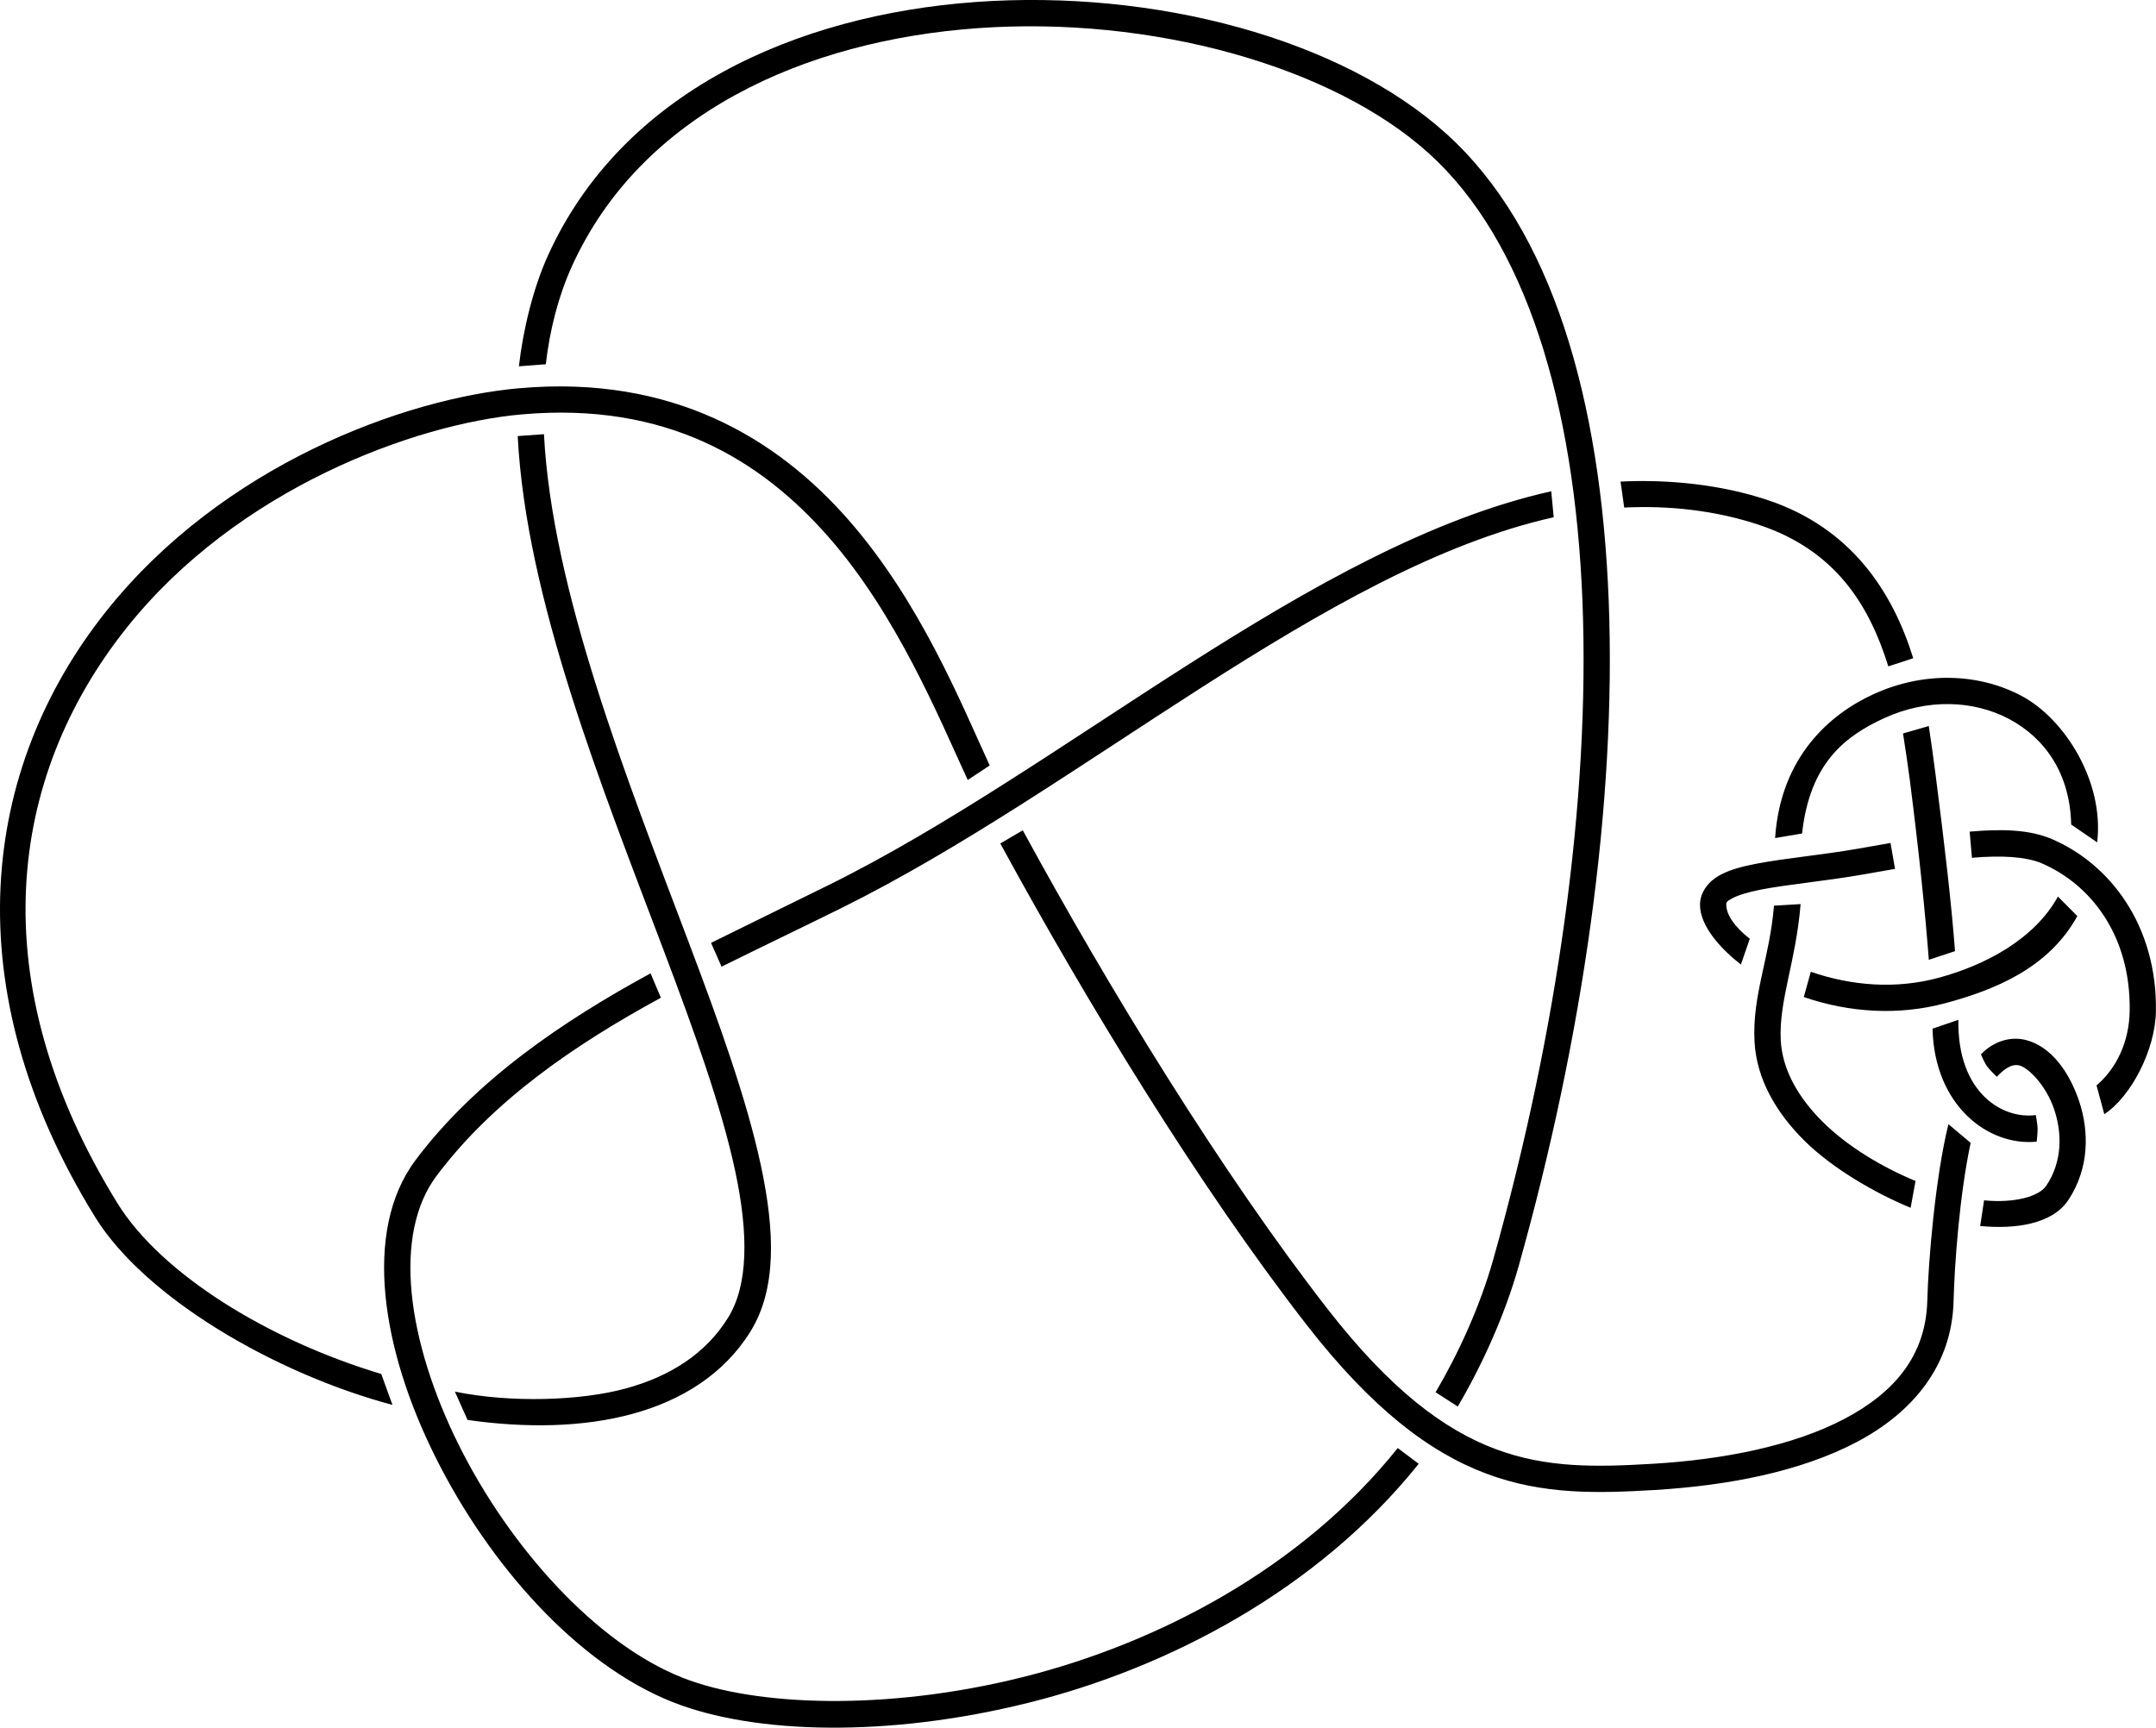
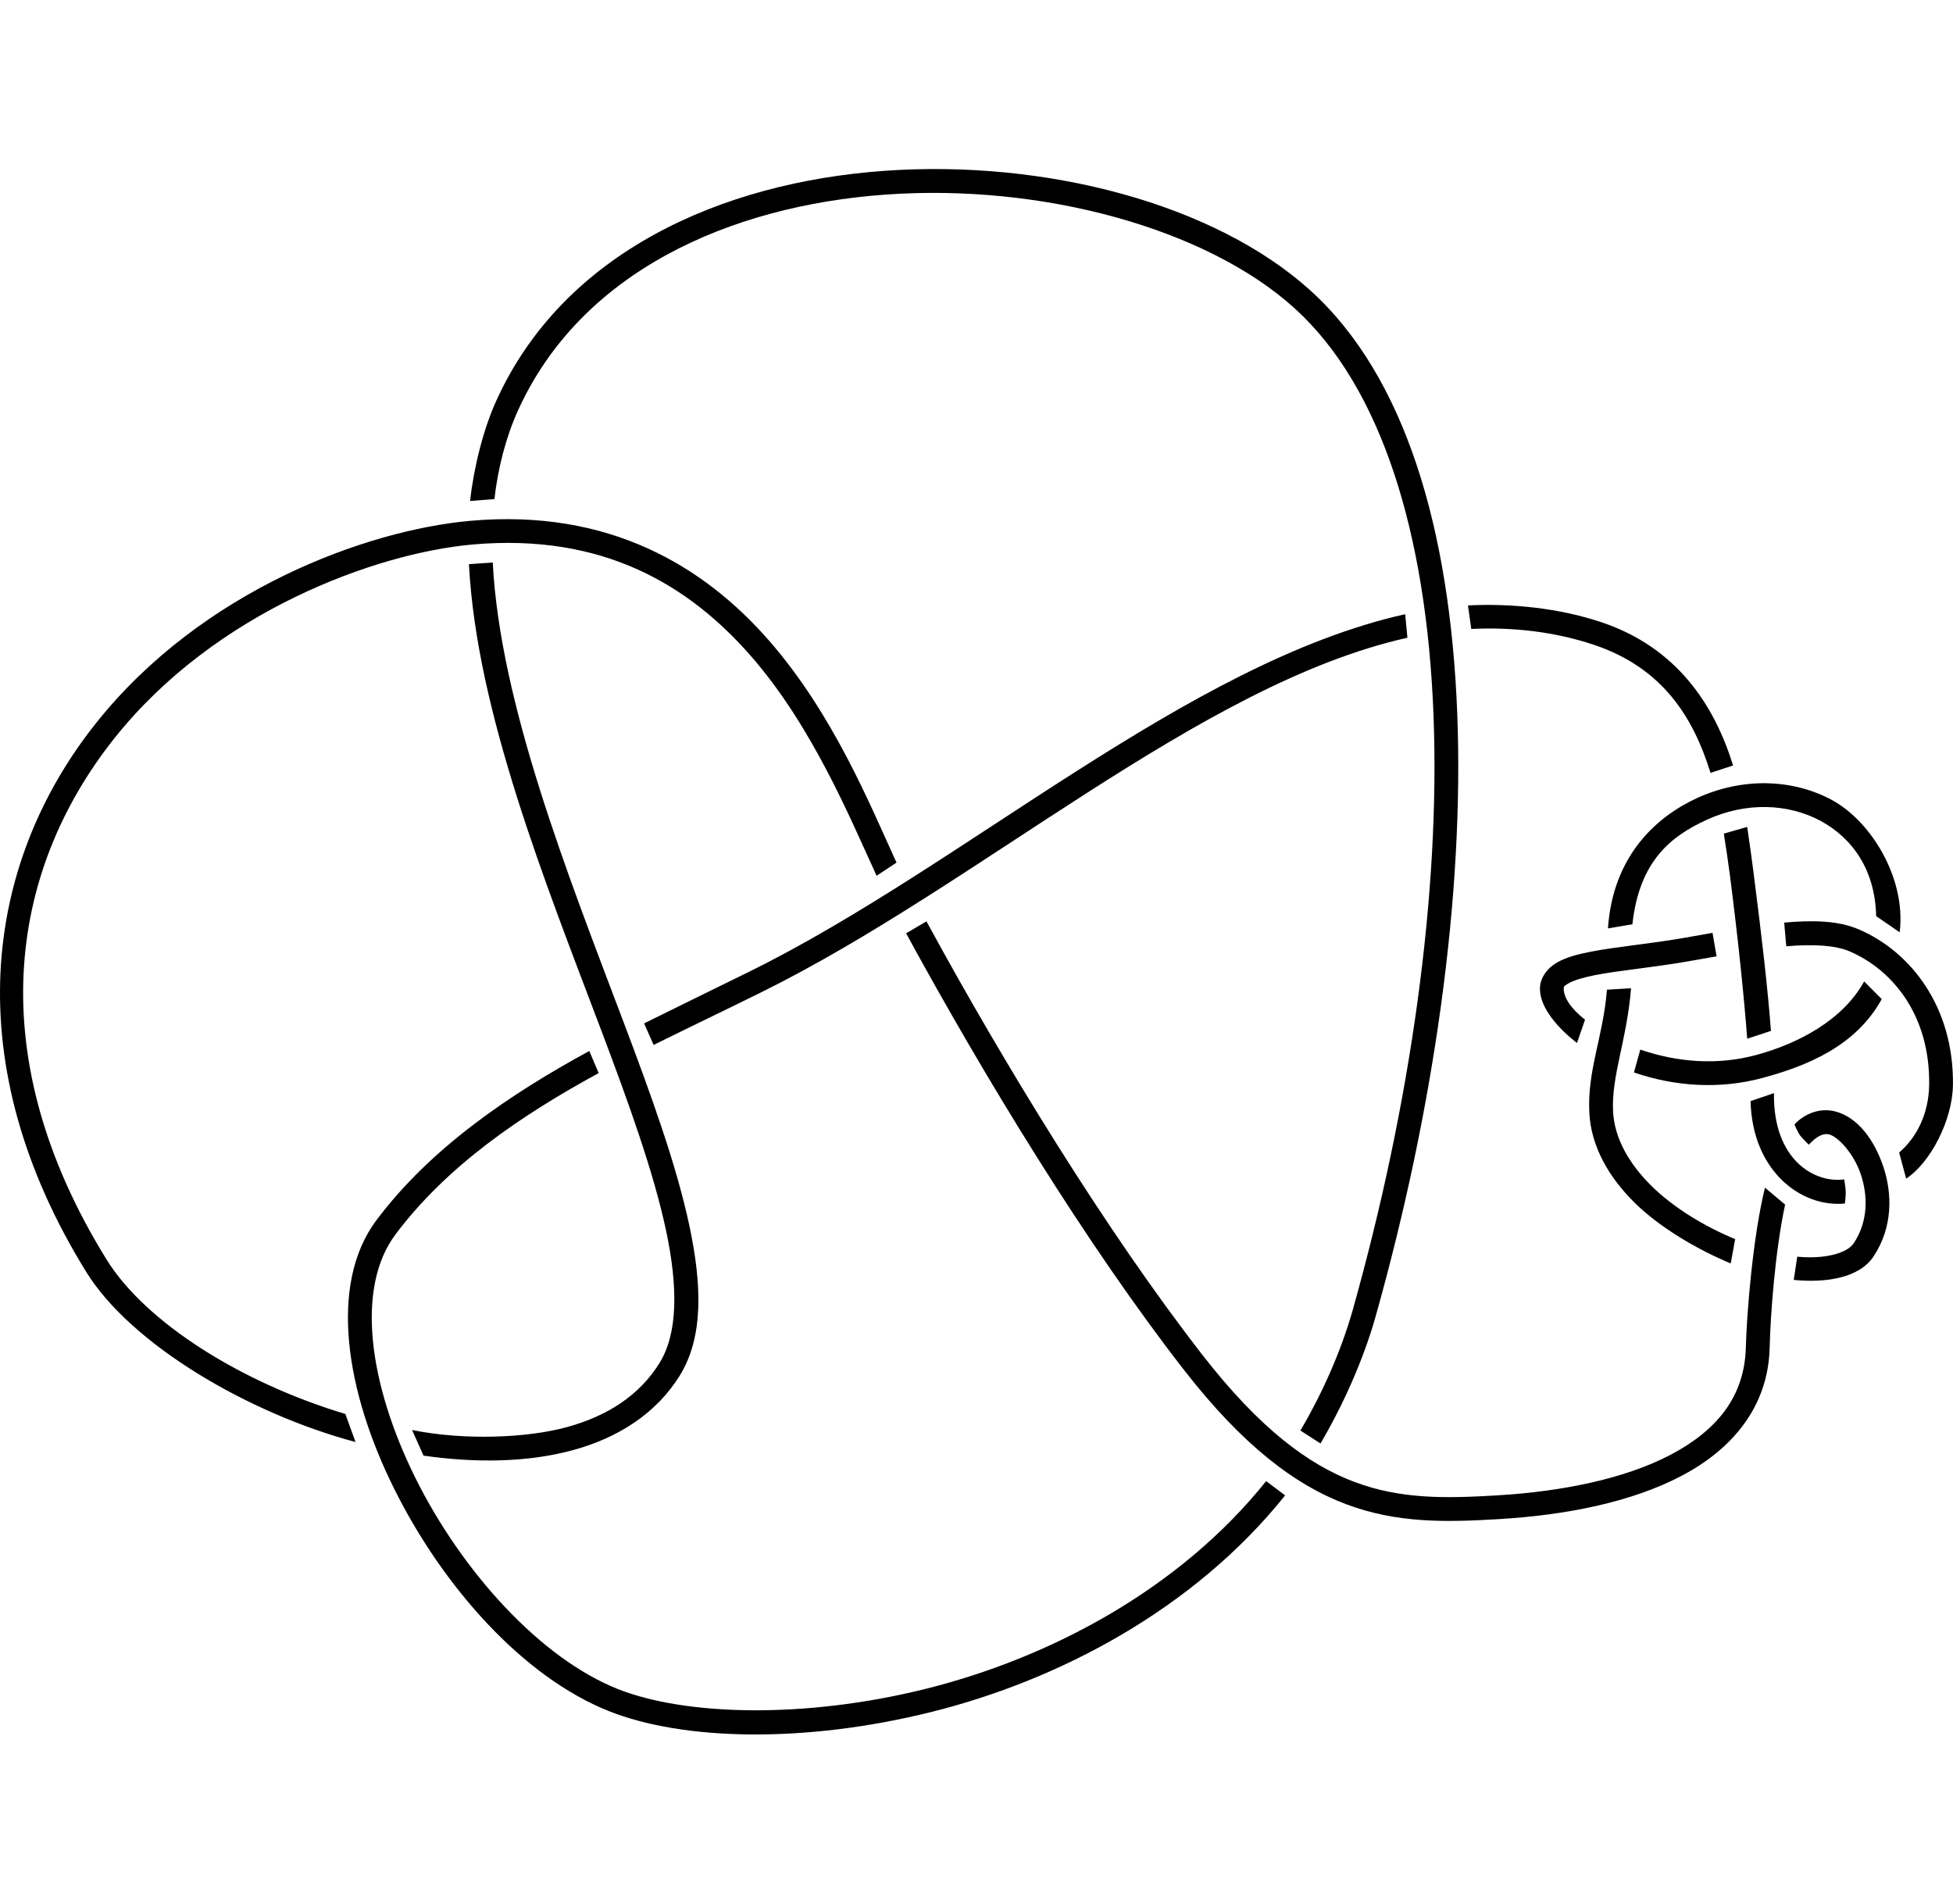
- <svg xmlns="http://www.w3.org/2000/svg" width="123.133mm" height="98.684mm" viewBox="0 0 123.133 98.684" version="1.1" id="svg1">
+ <svg xmlns="http://www.w3.org/2000/svg" width="123.133mm" height="120mm" viewBox="0 0 123.133 120" version="1.1" id="svg1">
  <defs id="defs1">
    </defs>
-   <g id="layer1" style="display:inline" transform="translate(15.88913,-146.8308)">
+   <g id="layer1" style="display:inline" transform="translate(12.38913,-152.4887)">
    <path style="display:none;fill:none;stroke:#000000;stroke-width:1.5;stroke-dasharray:none" d="m 48.99,207.977 c -0.166,7.921 1.093,14.226 3.222,19.237 2.129,5.012 5.127,8.731 8.438,11.482 6.623,5.501 14.501,7.129 19.188,7.478 20.591,1.531 52.202,-17.136 57.104,-7.655 4.073,7.878 -14.275,24.139 -23.959,26.332 -8.276,1.874 -28.474,-1.971 -29.853,-28.858 -0.566,-11.03 4.917,-18.366 4.248,-35.307 -0.876,-22.196 9.147,-30.599 19.098,-35.192 19.902,-9.186 43.096,1.684 43.402,25.184 0.306,23.5 -16.244,31.068 -31.307,31.767 -9.071,0.421 -13.358,-1.878 -23.157,-5.582 -9.701,-3.667 -23.998,-7.061 -23.766,-9.574 0.368,-3.981 15.243,-6.305 31.132,-9.084 15.89,-2.779 30.804,-5.783 39.214,-2.168 11.201,4.815 20.438,16.611 20.208,33.604 -0.207,15.31 -13.466,24.272 -23.347,24.801 -8.573,0.459 -17.988,-6.813 -18.218,-21.05 -0.249,-15.467 1.994,-41.723 -4.822,-52.894 -11.07,-18.141 -33.374,-17.432 -46.081,-8.344 -5.646,4.038 -10.757,9.401 -14.494,15.55 -1.868,3.075 -3.393,6.346 -4.47,9.748 -1.077,3.401 -1.705,6.932 -1.78,10.526 z" id="path6" transform="translate(62.89944,-18.08784)" />
    <path style="display:none;fill:none;stroke:#000000;stroke-width:1.5;stroke-dasharray:none" d="m -9.254,182.235 c 6.506,-8.178 16.77,-11.925 23.105,-12.484 18.489,-1.631 26.646,14.534 29.814,20.497 3.168,5.963 11.994,20.042 28.882,21.615 3.913,0.364 9.807,-0.067 14.85,-2.12 5.043,-2.054 9.236,-5.73 9.746,-11.855 0.466,-5.59 -3.04,-10.091 -7.472,-13.39 -4.432,-3.299 -9.789,-5.395 -13.025,-6.175 -17.675,-4.261 -36.894,14.161 -44.907,19.751 -8.012,5.59 -17.702,8.012 -23.292,15.466 -5.59,7.453 3.982,25.703 14.348,29.814 10.807,4.286 40.621,-0.559 47.329,-24.41 7.299,-25.952 7.64,-53.478 -3.913,-63.913 -11.553,-10.435 -41.925,-11.366 -50.124,6.708 -8.199,18.074 16.584,50.497 10.248,60.745 -6.335,10.248 -32.213,-2.786 -36.149,-6.522 -10.994,-10.435 -6.391,-24.99 0.559,-33.727 z" id="path2" />
    <path id="path4" style="display:none;fill:none;stroke:#000000;stroke-width:1.5;stroke-dasharray:none" d="m 115.111,209.126 c 3.97,4.899 5.127,8.731 8.438,11.482 6.623,5.501 14.501,7.129 19.188,7.478 20.591,1.531 52.203,-17.136 57.104,-7.655 4.073,7.878 -14.275,24.139 -23.959,26.332 -8.276,1.874 -28.474,-1.971 -29.853,-28.858 -0.566,-11.03 4.917,-18.366 4.248,-35.307 -0.876,-22.196 9.147,-30.599 19.098,-35.192 19.902,-9.186 43.096,1.684 43.402,25.184 0.306,23.5 -16.244,31.068 -31.307,31.767 -9.071,0.421 -13.358,-1.878 -23.157,-5.582 -9.701,-3.667 -23.998,-7.061 -23.766,-9.574 0.368,-3.981 15.243,-6.305 31.132,-9.084 15.89,-2.779 30.804,-5.783 39.214,-2.168 11.201,4.815 20.438,16.611 20.208,33.604 -0.207,15.31 -13.466,24.272 -23.347,24.801 -8.573,0.459 -17.988,-6.813 -18.218,-21.05 -0.249,-15.467 1.994,-41.723 -4.822,-52.894 -11.07,-18.141 -33.374,-17.432 -46.081,-8.344 -5.646,4.038 -10.548,8.479 -13.561,13.893 -2.803,5.035 -2.607,9.354 -6.956,13.995 -4.526,4.829 -14.954,5.875 -22.444,2.545 -2.524,-1.122 -9.789,-5.395 -13.025,-6.175 -17.675,-4.261 -36.894,14.161 -44.907,19.751 -8.012,5.59 -17.702,8.012 -23.292,15.466 -5.59,7.453 3.982,25.703 14.348,29.814 10.807,4.286 40.621,-0.559 47.329,-24.41 7.299,-25.952 7.64,-53.478 -3.913,-63.913 -11.553,-10.435 -41.925,-11.366 -50.124,6.708 -8.199,18.074 16.584,50.497 10.248,60.745 -6.335,10.248 -32.213,-2.786 -36.149,-6.522 -10.994,-10.435 -6.391,-24.99 0.559,-33.727 6.506,-8.178 16.77,-11.925 23.105,-12.484 18.489,-1.631 26.646,14.534 29.814,20.497 3.168,5.963 11.994,20.042 28.882,21.615 3.913,0.364 11.042,0.449 19.088,-4.24 8.047,-4.689 19.505,-3.396 23.476,1.503 z" />
    <path id="path7" style="display:none;fill:none;stroke:#ff0000;stroke-width:4.5;stroke-dasharray:none" d="m 115.111,209.126 c 3.97,4.899 5.127,8.731 8.438,11.482 6.623,5.501 14.501,7.129 19.188,7.478 20.591,1.531 52.203,-17.136 57.104,-7.655 4.073,7.878 -14.275,24.139 -23.959,26.332 -8.276,1.874 -28.474,-1.971 -29.853,-28.858 -0.566,-11.03 4.917,-18.366 4.248,-35.307 -0.876,-22.196 9.147,-30.599 19.098,-35.192 19.902,-9.186 43.096,1.684 43.402,25.184 0.306,23.5 -16.244,31.068 -31.307,31.767 -9.071,0.421 -13.358,-1.878 -23.157,-5.582 -9.701,-3.667 -23.998,-7.061 -23.766,-9.574 0.368,-3.981 15.243,-6.305 31.132,-9.084 15.89,-2.779 30.804,-5.783 39.214,-2.168 11.201,4.815 20.438,16.611 20.208,33.604 -0.207,15.31 -13.466,24.272 -23.347,24.801 -8.573,0.459 -17.988,-6.813 -18.218,-21.05 -0.249,-15.467 1.994,-41.723 -4.822,-52.894 -11.07,-18.141 -33.374,-17.432 -46.081,-8.344 -5.646,4.038 -10.548,8.479 -13.561,13.893 -2.803,5.035 -2.607,9.354 -6.956,13.995 -4.526,4.829 -14.954,5.875 -22.444,2.545 -2.524,-1.122 -9.789,-5.395 -13.025,-6.175 -17.675,-4.261 -36.894,14.161 -44.907,19.751 -8.012,5.59 -17.702,8.012 -23.292,15.466 -5.59,7.453 3.982,25.703 14.348,29.814 10.807,4.286 40.621,-0.559 47.329,-24.41 7.299,-25.952 7.64,-53.478 -3.913,-63.913 -11.553,-10.435 -41.925,-11.366 -50.124,6.708 -8.199,18.074 16.584,50.497 10.248,60.745 -6.335,10.248 -32.213,-2.786 -36.149,-6.522 -10.994,-10.435 -6.391,-24.99 0.559,-33.727 6.506,-8.178 16.77,-11.925 23.105,-12.484 18.489,-1.631 26.646,14.534 29.814,20.497 3.168,5.963 11.994,20.042 28.882,21.615 3.913,0.364 11.042,0.449 19.088,-4.24 8.047,-4.689 19.505,-3.396 23.476,1.503 z" />
    <path style="baseline-shift:baseline;display:none;overflow:visible;opacity:1;vector-effect:none;enable-background:accumulate;stop-color:#000000;stop-opacity:1" d="m 184.525,143.41 c -5.093,-0.097 -10.388,0.971 -15.465,3.314 -4.893,2.258 -9.865,5.458 -13.572,10.754 -3.707,5.296 -6.121,12.871 -6.012,23.346 l 1.5,-0.226 c -0.106,-10.238 2.231,-17.247 5.74,-22.26 3.509,-5.013 8.218,-8.057 12.973,-10.252 9.748,-4.499 20.276,-4.073 28.379,0.314 8.103,4.387 13.809,12.695 13.959,24.199 0.032,2.471 -0.027,4.536 -0.349,6.649 l 1.36,0.643 c 0.336,-2.2 0.523,-4.765 0.489,-7.311 -0.156,-11.995 -6.201,-20.874 -14.746,-25.5 -4.273,-2.313 -9.163,-3.573 -14.256,-3.67 z m -144.687,3.535 c -10.239,0.735 -20.188,5.125 -24.434,14.484 -0.841,1.855 -1.347,3.845 -1.584,5.926 l 1.502,0.018 c 0.222,-1.95 0.679,-3.631 1.447,-5.324 3.953,-8.716 13.291,-12.898 23.176,-13.607 9.885,-0.709 20.222,2.141 25.764,7.146 4.869,4.397 7.632,12.115 8.52,21.635 0.888,9.519 -0.089,20.8 -2.525,32.213 l 1.467,0.312 c 2.461,-11.53 3.458,-22.937 2.551,-32.666 -0.907,-9.729 -3.704,-17.819 -9.006,-22.607 -6.011,-5.429 -16.638,-8.264 -26.877,-7.529 z m 114.193,0.152 c -7.973,-0.339 -15.9,2.113 -21.834,6.357 -5.691,4.07 -10.684,8.575 -13.781,14.139 -1.449,2.604 -2.114,4.999 -2.945,7.25 -0.831,2.251 -1.811,4.364 -3.902,6.596 -2.085,2.224 -5.662,3.665 -9.645,4.1 -3.982,0.435 -8.347,-0.126 -11.947,-1.727 -1.104,-0.491 -3.337,-1.708 -5.697,-2.934 -2.36,-1.225 -5.103,-2.55 -6.949,-3.152 l 0.002,1.543 c 1.64,0.535 3.915,1.726 6.256,2.941 2.341,1.216 4.528,2.417 5.779,2.973 3.89,1.729 8.485,2.308 12.721,1.846 4.236,-0.463 8.133,-1.96 10.574,-4.564 2.258,-2.409 3.356,-4.774 4.215,-7.102 0.859,-2.327 1.496,-4.609 2.85,-7.041 2.93,-5.264 7.742,-9.64 13.344,-13.646 7.52,-5.379 18.057,-7.887 27.935,-4.956 l 1.26,-1.244 c -2.595,-0.77 -5.577,-1.265 -8.234,-1.378 z m 13.47,3.564 -1.288,1.069 c 4.426,2.287 8.747,5.964 11.861,11.068 2.432,3.986 3.727,10.186 4.342,17.176 0.615,6.989 0.575,14.766 0.473,21.963 l 1.476,-0.076 c 0.102,-7.206 0.17,-14.926 -0.454,-22.017 -0.624,-7.092 -1.892,-13.46 -4.557,-17.826 -3.251,-5.328 -7.19,-8.946 -11.853,-11.356 z M 13.785,169.004 c -6.557,0.579 -16.952,4.373 -23.627,12.764 -3.551,4.464 -6.501,10.395 -7.166,16.615 -0.665,6.22 1.017,12.75 6.678,18.123 1.01,0.959 3.009,2.248 5.67,3.674 2.661,1.426 6.473,3.098 9.947,4.351 l -0.274,-1.66 c -3.394,-1.224 -6.365,-2.621 -8.964,-4.013 -2.598,-1.392 -4.587,-2.719 -5.346,-3.439 -5.333,-5.062 -6.846,-11.026 -6.221,-16.877 0.625,-5.851 3.451,-11.565 6.85,-15.838 6.336,-7.964 16.472,-11.666 22.586,-12.205 7.818,-0.69 13.666,1.86 18.115,5.465 4.45,3.605 7.51,8.367 9.479,11.877 l 1.265,-0.817 c -2.01,-3.583 -5.117,-8.431 -9.801,-12.227 -4.684,-3.795 -10.982,-6.517 -19.191,-5.793 z m 1.412,2.918 -1.498,0.076 c 0.476,9.297 4.806,19.834 8.314,29.113 1.754,4.64 3.306,8.964 4.084,12.6 0.778,3.636 0.743,6.53 -0.4,8.379 -1.255,2.03 -3.33,3.049 -6.029,3.379 -2.699,0.33 -6.239,-0.131 -9.593,-0.982 l 0.348,1.605 c 3.466,0.879 6.438,1.232 9.427,0.867 2.988,-0.366 5.593,-1.601 7.125,-4.08 1.489,-2.409 1.402,-5.687 0.59,-9.482 -0.812,-3.795 -2.389,-8.161 -4.148,-12.814 -3.519,-9.308 -7.764,-19.774 -8.219,-28.66 z m 181.045,3.629 c -3.398,-0.113 -7.173,0.171 -11.209,0.664 l 0.182,1.488 c 7.981,-0.976 14.823,-1.027 19.383,0.934 10.93,4.699 19.98,16.187 19.754,32.904 -0.101,7.44 -3.357,13.301 -7.805,17.402 -4.447,4.102 -10.1,6.407 -14.832,6.66 -1.732,0.093 -3.299,-0.115 -5.021,-0.685 l -0.982,1.296 c 1.894,0.627 4.158,0.99 6.083,0.887 5.148,-0.276 11.065,-2.718 15.77,-7.057 4.704,-4.339 8.181,-10.615 8.287,-18.484 0.233,-17.27 -9.19,-29.371 -20.662,-34.303 -2.528,-1.087 -5.549,-1.594 -8.947,-1.707 z m -15.689,1.277 c -4.783,0.718 -9.846,1.647 -15.004,2.549 -7.941,1.389 -15.637,2.663 -21.438,4.102 -2.9,0.719 -5.323,1.474 -7.105,2.338 -0.891,0.432 -1.625,0.889 -2.184,1.42 -0.558,0.531 -0.954,1.17 -1.021,1.895 -0.041,0.439 0.134,0.842 0.371,1.154 0.237,0.313 0.545,0.573 0.912,0.828 0.734,0.511 1.723,0.996 2.926,1.5 2.406,1.008 5.753,2.152 9.213,3.265 l 0.361,-1.511 c -3.455,-1.111 -6.687,-2.17 -8.994,-3.137 -1.153,-0.483 -2.078,-0.949 -2.65,-1.348 -0.286,-0.199 -0.481,-0.383 -0.572,-0.504 -0.091,-0.121 -0.071,-0.139 -0.074,-0.109 0.025,-0.27 0.175,-0.577 0.562,-0.945 0.388,-0.369 1.001,-0.769 1.805,-1.158 1.607,-0.779 3.962,-1.524 6.812,-2.23 5.701,-1.414 13.387,-2.692 21.336,-4.082 5.165,-0.903 10.218,-1.828 14.967,-2.541 z m -107.734,0.162 c -8.528,-0.55 -17.052,3.329 -24.377,7.938 -7.325,4.608 -13.496,9.995 -17.131,12.531 -1.973,1.377 -4.063,2.567 -6.182,3.693 l 0.705,1.324 c 2.143,-1.14 4.286,-2.358 6.334,-3.787 3.795,-2.648 9.873,-7.963 17.072,-12.492 7.2,-4.53 15.61,-8.199 23.618,-7.683 z m 137.783,7.017 c -2.163,6.982 -6.508,11.849 -11.733,14.891 -5.224,3.043 -11.439,4.431 -17.434,4.709 -8.934,0.415 -13.031,-1.82 -22.857,-5.535 -2.08,-0.786 -4.474,-1.556 -6.772,-2.307 l -0.301,1.442 c 2.288,0.747 4.498,1.494 6.542,2.267 9.77,3.694 14.249,6.058 23.457,5.631 6.177,-0.287 12.62,-1.708 18.119,-4.91 5.499,-3.203 9.918,-8.019 12.19,-15.353 z m -59.533,0.96 -1.484,0.209 c 0.028,7.489 -1.166,12.975 -2.314,17.951 -1.149,4.976 -2.265,9.464 -1.99,14.816 0.152,2.964 0.531,5.548 1.098,7.996 l 1.461,-0.226 c -0.545,-2.355 -0.913,-4.962 -1.061,-7.846 -0.262,-5.102 0.803,-9.412 1.955,-14.402 1.152,-4.99 2.365,-10.846 2.336,-18.498 z m -106.16,5.993 -1.279,0.788 c 3.665,6.532 12.59,19.347 28.848,20.861 3.986,0.371 11.32,0.45 19.537,-4.338 3.864,-2.251 8.602,-3.082 12.828,-2.744 4.226,0.338 7.902,1.87 9.686,4.07 3.895,4.806 5.034,8.671 8.543,11.586 6.792,5.642 14.814,7.294 19.611,7.65 12.021,0.894 27.264,-4.813 39.118,-8.097 L 181.488,219.25 c -11.963,3.314 -27.251,8.939 -38.695,8.088 -4.577,-0.34 -12.311,-1.946 -18.766,-7.307 -3.114,-2.587 -4.288,-6.385 -8.334,-11.377 -2.187,-2.699 -6.225,-4.262 -10.732,-4.623 -4.507,-0.361 -9.52,0.506 -13.703,2.943 -7.877,4.59 -14.8,4.498 -18.641,4.141 -15.529,-1.446 -24.142,-13.799 -27.709,-20.155 z m -23.795,12.28 c -4.987,2.589 -9.843,5.286 -13.266,9.85 -1.547,2.063 -2.006,4.801 -1.721,7.746 0.285,2.945 1.312,6.128 2.84,9.197 3.055,6.139 8.09,11.851 13.553,14.018 5.713,2.266 15.944,2.066 25.744,-1.65 9.8,-3.716 19.153,-11.062 22.582,-23.254 0.464,-1.649 0.9,-3.304 1.307,-4.961 l -1.457,-0.357 c -0.403,1.641 -0.834,3.279 -1.293,4.912 -3.279,11.659 -12.186,18.661 -21.672,22.258 -9.486,3.597 -19.564,3.678 -24.658,1.658 -4.903,-1.944 -9.837,-7.415 -12.762,-13.291 -1.462,-2.938 -2.428,-5.972 -2.689,-8.674 -0.262,-2.702 0.178,-5.038 1.426,-6.701 3.183,-4.244 7.796,-6.843 12.756,-9.418 z m 161.707,3.296 c -0.046,3.177 -0.076,6.097 -0.033,8.778 0.145,8.962 3.761,15.264 8.732,18.717 l 0.967,-1.153 c -4.551,-3.162 -8.061,-9.029 -8.199,-17.59 -0.043,-2.652 -0.013,-5.631 0.033,-8.805 z m 12.102,10.483 c -2.508,-0.182 -5.493,0.28 -8.954,1.086 l 0.271,1.471 c 0,0 6.349,-1.222 8.576,-1.061 2.227,0.162 3.624,0.838 4.359,2.26 0.864,1.672 0.574,3.904 -0.67,6.457 -1.244,2.553 -3.412,5.345 -6.016,7.967 -5.208,5.243 -12.22,9.801 -16.771,10.832 -3.198,0.724 -8.473,0.551 -13.594,-1.723 -5.121,-2.274 -10.071,-6.411 -12.94,-14.07 l -1.452,0.16 c 3.006,8.024 8.344,12.866 13.783,15.281 5.439,2.415 10.949,2.626 14.533,1.814 5.132,-1.162 12.137,-5.831 17.506,-11.236 2.685,-2.703 4.945,-5.589 6.299,-8.369 1.354,-2.78 1.828,-5.536 0.656,-7.803 -1.017,-1.967 -3.078,-2.884 -5.586,-3.066 z" id="path8" />
    <path id="path9" style="display:none;opacity:0.378;fill:none;stroke:#000000;stroke-width:1.5;stroke-dasharray:none" d="m 99.646,206.968 c 1.91,0.506 4.087,4.818 1.96,8.001 -2.428,3.633 -16.169,-1.399 -16.543,-8.685 -0.153,-2.989 1.333,-4.977 1.151,-9.568 -0.237,-6.015 2.479,-8.292 5.176,-9.537 5.393,-2.489 11.679,0.456 11.762,6.825 0.083,6.368 -4.184,8.342 -8.13,9.405 -2.724,0.734 -5.127,0.589 -7.783,-0.415 -2.629,-0.994 -5.294,-2.652 -5.287,-4.489 0.006,-1.738 4.131,-1.709 8.437,-2.462 4.306,-0.753 8.348,-1.567 10.627,-0.587 3.035,1.305 5.539,4.501 5.476,9.107 -0.056,4.149 -3.649,6.578 -6.327,6.721 -2.323,0.124 -4.875,-1.846 -4.937,-5.705 -0.068,-4.192 -0.472,-7.814 -1.307,-14.334 -0.828,-6.471 -1.921,-12.726 -9.065,-15.129 -17.233,-5.796 -35.246,13.136 -53.117,21.959 -8.76,4.325 -17.702,8.012 -23.292,15.466 -5.59,7.453 3.982,25.703 14.348,29.814 10.807,4.286 40.621,-0.559 47.329,-24.41 7.299,-25.952 7.64,-53.478 -3.913,-63.913 -11.553,-10.435 -41.925,-11.366 -50.124,6.708 -8.199,18.074 16.584,50.497 10.248,60.745 -6.335,10.248 -30.194,3.102 -36.149,-6.522 -7.975,-12.89 -6.391,-24.99 0.559,-33.727 6.506,-8.178 16.77,-11.925 23.105,-12.484 18.489,-1.631 23.737,16.797 26.904,22.759 5.04,9.486 11.933,20.998 18.576,29.542 7.337,9.437 12.74,9.525 19.222,9.14 8.306,-0.493 16.202,-3.217 16.38,-10.057 0.116,-4.46 0.98,-15.157 4.712,-14.167 z" />
    <path id="path12" style="display:none;opacity:1;fill:none;stroke:#000000;stroke-width:1.5;stroke-dasharray:none" d="m 97.79,207.572 c 0.522,-0.551 1.136,-0.795 1.856,-0.604 1.91,0.506 4.087,4.818 1.96,8.001 -0.669,1.001 -2.197,1.344 -4.068,1.163 m -4.394,-1.16 c -3.997,-1.654 -7.884,-4.86 -8.081,-8.688 -0.126,-2.463 0.86,-4.247 1.11,-7.367 m 0.112,-4.558 c 0.468,-4.288 2.794,-6.113 5.105,-7.18 5.368,-2.477 11.619,0.428 11.76,6.733 m -1.055,4.885 c -1.499,2.721 -4.362,3.881 -7.074,4.612 -2.561,0.69 -4.838,0.603 -7.309,-0.244 m -4.13,-2.118 c -0.981,-0.764 -1.635,-1.631 -1.632,-2.542 0.006,-1.738 4.131,-1.709 8.437,-2.462 0.614,-0.107 1.223,-0.216 1.823,-0.321 m 4.455,-0.642 c 1.747,-0.153 3.252,-0.097 4.349,0.375 3.035,1.305 5.539,4.501 5.476,9.107 -0.028,2.046 -0.915,3.673 -2.129,4.815 m -4.198,1.906 c -2.302,0.123 -4.828,-1.81 -4.935,-5.598 m -0.213,-4.608 c -0.207,-2.699 -0.564,-5.678 -1.096,-9.833 -0.106,-0.83 -0.217,-1.656 -0.344,-2.471 m -0.964,-4.397 c -1.141,-3.682 -3.239,-6.742 -7.757,-8.262 -2.598,-0.874 -5.213,-1.186 -7.843,-1.055 m -4.458,0.621 c -13.414,2.999 -27.157,15.649 -40.816,22.393 -2.165,1.069 -4.342,2.099 -6.476,3.157 m -4.027,2.079 c -4.953,2.695 -9.464,5.796 -12.789,10.23 -5.59,7.453 3.982,25.703 14.348,29.814 8.824,3.499 30.32,0.912 41.563,-13.139 m 2.555,-3.705 c 1.339,-2.275 2.432,-4.792 3.212,-7.566 7.299,-25.952 7.64,-53.478 -3.913,-63.913 -11.553,-10.435 -41.925,-11.366 -50.124,6.708 -0.805,1.774 -1.292,3.687 -1.522,5.703 M 14.447,171.96 c 0.932,18.182 17.153,42.008 11.888,50.524 -2.773,4.485 -8.902,5.639 -15.417,4.711 m -5.25,-1.166 c -6.626,-1.985 -12.83,-5.78 -15.482,-10.067 -7.975,-12.89 -6.391,-24.99 0.559,-33.727 6.506,-8.178 16.77,-11.925 23.105,-12.484 16.965,-1.497 22.782,13.896 26.073,21.049 m 2.071,4.014 c 4.898,8.998 11.224,19.375 17.337,27.238 7.337,9.437 12.74,9.525 19.222,9.14 8.306,-0.493 16.202,-3.217 16.38,-10.057 0.056,-2.166 0.289,-5.803 0.941,-8.858" />
    <path id="path13" style="display:none;opacity:0.378;fill:none;stroke:#ff0000;stroke-width:4;stroke-dasharray:none" d="m 99.646,206.968 c 1.91,0.506 4.087,4.818 1.96,8.001 -2.428,3.633 -16.169,-1.399 -16.543,-8.685 -0.153,-2.989 1.333,-4.977 1.151,-9.568 -0.237,-6.015 2.479,-8.292 5.176,-9.537 5.393,-2.489 11.679,0.456 11.762,6.825 0.083,6.368 -4.184,8.342 -8.13,9.405 -2.724,0.734 -5.127,0.589 -7.783,-0.415 -2.629,-0.994 -5.294,-2.652 -5.287,-4.489 0.006,-1.738 4.131,-1.709 8.437,-2.462 4.306,-0.753 8.348,-1.567 10.627,-0.587 3.035,1.305 5.539,4.501 5.476,9.107 -0.056,4.149 -3.649,6.578 -6.327,6.721 -2.323,0.124 -4.875,-1.846 -4.937,-5.705 -0.068,-4.192 -0.472,-7.814 -1.307,-14.334 -0.828,-6.471 -1.921,-12.726 -9.065,-15.129 -17.233,-5.796 -35.246,13.136 -53.117,21.959 -8.76,4.325 -17.702,8.012 -23.292,15.466 -5.59,7.453 3.982,25.703 14.348,29.814 10.807,4.286 40.621,-0.559 47.329,-24.41 7.299,-25.952 7.64,-53.478 -3.913,-63.913 -11.553,-10.435 -41.925,-11.366 -50.124,6.708 -8.199,18.074 16.584,50.497 10.248,60.745 -6.335,10.248 -30.194,3.102 -36.149,-6.522 -7.975,-12.89 -6.391,-24.99 0.559,-33.727 6.506,-8.178 16.77,-11.925 23.105,-12.484 18.489,-1.631 23.737,16.797 26.904,22.759 5.04,9.486 11.933,20.998 18.576,29.542 7.337,9.437 12.74,9.525 19.222,9.14 8.306,-0.493 16.202,-3.217 16.38,-10.057 0.116,-4.46 0.98,-15.157 4.712,-14.167 z" />
-     <path style="baseline-shift:baseline;display:inline;overflow:visible;opacity:1;vector-effect:none;enable-background:accumulate;stop-color:#000000;stop-opacity:1" d="m 39.838,146.945 c -10.239,0.735 -20.188,5.125 -24.434,14.484 -0.842,1.855 -1.421,4.245 -1.658,6.326 l 1.537,-0.118 c 0.222,-1.951 0.719,-3.896 1.487,-5.59 3.953,-8.716 13.291,-12.898 23.176,-13.607 9.885,-0.709 20.222,2.141 25.764,7.146 5.53,4.995 8.337,14.286 8.779,25.609 0.442,11.324 -1.454,24.63 -5.086,37.543 -0.763,2.712 -1.995,5.397 -3.302,7.618 l 1.265,0.815 c 1.371,-2.33 2.682,-5.191 3.48,-8.026 3.667,-13.04 5.591,-26.472 5.141,-38.008 -0.451,-11.536 -3.249,-21.224 -9.271,-26.664 -6.011,-5.429 -16.638,-8.264 -26.877,-7.529 z m -26.053,22.059 c -6.557,0.579 -16.952,4.373 -23.627,12.764 -7.126,8.957 -8.718,21.484 -0.609,34.59 2.823,4.563 10.193,8.908 16.977,10.722 l -0.641,-1.768 c -6.497,-1.947 -12.58,-5.734 -15.061,-9.744 -7.841,-12.673 -6.267,-24.347 0.508,-32.863 6.336,-7.964 16.472,-11.666 22.586,-12.205 8.251,-0.728 13.656,2.596 17.533,7.027 3.877,4.431 6.267,10.246 7.928,13.856 l 1.256,-0.829 c -1.63,-3.544 -3.96,-9.335 -8.055,-14.015 -4.095,-4.679 -10.081,-8.302 -18.795,-7.533 z m 1.391,2.628 -1.498,0.107 c 0.476,9.297 4.827,20.092 8.335,29.372 1.754,4.64 3.306,8.964 4.084,12.6 0.778,3.636 0.743,6.53 -0.4,8.379 -1.271,2.057 -3.304,3.358 -5.863,4.055 -2.559,0.697 -6.541,0.83 -9.743,0.176 l 0.722,1.617 c 3.333,0.475 6.589,0.424 9.416,-0.346 2.827,-0.77 5.245,-2.285 6.746,-4.713 1.489,-2.409 1.402,-5.687 0.59,-9.482 -0.812,-3.795 -2.389,-8.161 -4.148,-12.814 -3.519,-9.308 -7.784,-20.064 -8.239,-28.95 z m 61.487,2.707 0.209,1.484 c 2.546,-0.127 5.24,0.161 7.744,1.003 4.296,1.445 6.241,4.523 7.34,8.069 l 1.423,-0.466 c -1.183,-3.818 -3.546,-7.431 -8.285,-9.025 -2.691,-0.905 -5.719,-1.2 -8.432,-1.065 z m -3.958,0.553 c -13.746,3.073 -27.793,15.841 -41.298,22.508 -2.158,1.065 -4.545,2.226 -6.687,3.288 l 0.601,1.36 c 2.126,-1.054 4.577,-2.229 6.75,-3.302 13.815,-6.82 27.692,-19.445 40.775,-22.37 z m 22.779,10.657 c -1.457,-0.024 -2.965,0.283 -4.408,0.949 -2.433,1.123 -5.273,3.539 -5.586,8.204 l 1.541,-0.263 c 0.441,-4.044 2.484,-5.569 4.674,-6.58 2.482,-1.145 5.141,-1.034 7.172,0.053 2.031,1.087 3.458,3.108 3.523,6.016 l 1.483,1.018 c 0.415,-3.432 -1.828,-7.033 -4.299,-8.355 -1.236,-0.661 -2.642,-1.017 -4.1,-1.041 z m -1.217,2.753 -1.472,0.424 c 0.125,0.804 0.277,1.787 0.383,2.614 0.532,4.152 0.887,7.64 1.092,10.315 l 1.496,-0.494 c -0.208,-2.723 -0.569,-5.855 -1.102,-10.013 -0.107,-0.832 -0.268,-2.021 -0.397,-2.847 z m 4.873,5.977 c -0.789,-0.058 -1.639,-0.024 -2.539,0.055 l 0.131,1.494 c 1.693,-0.148 3.098,-0.065 3.986,0.316 2.765,1.188 5.082,4.078 5.023,8.406 -0.025,1.834 -0.784,3.331 -1.893,4.279 l 0.443,1.644 c 1.499,-0.974 2.919,-3.645 2.949,-5.902 0.066,-4.882 -2.623,-8.385 -5.93,-9.807 -0.653,-0.281 -1.382,-0.429 -2.172,-0.486 z m -56.617,-0.021 -1.283,0.752 c 4.912,9.024 11.344,19.583 17.499,27.5 3.722,4.788 7.023,7.283 10.26,8.496 3.237,1.213 6.341,1.127 9.598,0.934 4.221,-0.251 8.357,-1.057 11.543,-2.734 3.186,-1.677 5.447,-4.347 5.543,-8.053 0.055,-2.134 0.341,-6.07 0.975,-9.042 l -1.269,-1.067 c -0.756,3.064 -1.149,7.872 -1.206,10.07 -0.081,3.135 -1.857,5.248 -4.74,6.766 -2.883,1.518 -6.848,2.32 -10.934,2.562 -3.225,0.192 -6.065,0.254 -8.984,-0.84 -2.92,-1.094 -5.987,-3.363 -9.602,-8.012 -6.071,-7.808 -12.517,-18.36 -17.4,-27.333 z m 49.559,0.724 c -0.601,0.105 -1.21,0.213 -1.822,0.32 -2.111,0.369 -4.205,0.548 -5.844,0.865 -0.819,0.159 -1.527,0.343 -2.113,0.67 -0.587,0.327 -1.099,0.933 -1.102,1.664 -0.005,1.272 1.264,2.59 2.335,3.424 l 0.509,-1.471 c -0.891,-0.694 -1.346,-1.397 -1.344,-1.947 5.15e-4,-0.138 0.009,-0.179 0.332,-0.359 0.323,-0.18 0.917,-0.362 1.668,-0.508 1.502,-0.291 3.622,-0.476 5.816,-0.859 0.616,-0.108 1.225,-0.216 1.822,-0.32 z m 9.561,3.061 c -1.348,2.446 -4.17,3.927 -6.817,4.64 -2.438,0.657 -4.946,0.463 -7.297,-0.343 l -0.4,1.442 c 2.589,0.888 5.403,1.072 8.087,0.35 2.776,-0.748 5.885,-1.979 7.535,-4.975 z m -16.217,0.52 c -0.239,2.986 -1.249,5.078 -1.111,7.759 0.111,2.156 1.251,4.077 2.836,5.652 1.585,1.575 4.002,2.987 6.079,3.846 l 0.28,-1.532 c -1.92,-0.794 -3.896,-1.98 -5.303,-3.379 -1.407,-1.399 -2.309,-2.994 -2.395,-4.666 -0.115,-2.245 0.873,-4.516 1.134,-7.77 z m -64.16,3.865 c -4.997,2.719 -9.998,6.102 -13.418,10.662 -1.547,2.063 -2.006,4.801 -1.721,7.746 0.285,2.945 1.312,6.128 2.84,9.197 3.055,6.139 8.09,11.851 13.553,14.018 4.665,1.85 12.327,2.038 20.332,0.041 8.005,-1.996 16.531,-6.459 22.284,-13.649 l -1.197,-0.899 c -5.49,6.861 -13.691,11.157 -21.45,13.092 -7.76,1.935 -15.257,1.669 -19.416,0.019 -4.903,-1.944 -9.837,-7.415 -12.762,-13.291 -1.462,-2.938 -2.428,-5.972 -2.689,-8.674 -0.262,-2.702 0.178,-5.038 1.426,-6.701 3.23,-4.307 7.899,-7.496 12.808,-10.167 z m 74.691,2.657 -1.476,0.502 c 0.104,4.409 3.198,6.73 5.948,6.455 0,0 0.061,-0.506 0.053,-0.76 -0.008,-0.253 -0.102,-0.76 -0.102,-0.76 -1.844,0.259 -4.491,-1.219 -4.423,-5.438 z m 3.881,1.158 c -0.976,-0.259 -1.944,0.131 -2.592,0.814 0,0 0.207,0.493 0.353,0.689 0.146,0.196 0.552,0.591 0.552,0.591 0.396,-0.418 0.837,-0.767 1.302,-0.644 0.513,0.136 1.517,1.141 1.977,2.51 0.46,1.368 0.464,2.985 -0.447,4.348 -0.42,0.628 -1.818,1.012 -3.559,0.844 l -0.221,1.465 c 2,0.193 4.11,-0.101 5.028,-1.475 1.216,-1.82 1.196,-3.948 0.621,-5.658 -0.575,-1.71 -1.617,-3.114 -3.014,-3.484 z" id="path15" />
+     <path style="baseline-shift:baseline;display:inline;overflow:visible;opacity:1;vector-effect:none;enable-background:accumulate;stop-color:#000000;stop-opacity:1" d="m 43.338,163.261 c -10.239,0.735 -20.188,5.125 -24.434,14.484 -0.842,1.855 -1.421,4.245 -1.658,6.326 l 1.537,-0.118 c 0.222,-1.951 0.719,-3.896 1.487,-5.59 3.953,-8.716 13.291,-12.898 23.176,-13.607 9.885,-0.709 20.222,2.141 25.764,7.146 5.53,4.995 8.337,14.286 8.779,25.609 0.442,11.324 -1.454,24.63 -5.086,37.543 -0.763,2.712 -1.995,5.397 -3.302,7.618 l 1.265,0.815 c 1.371,-2.33 2.682,-5.191 3.48,-8.026 3.667,-13.04 5.591,-26.472 5.141,-38.008 -0.451,-11.536 -3.249,-21.224 -9.271,-26.664 -6.011,-5.429 -16.638,-8.264 -26.877,-7.529 z m -26.053,22.059 c -6.557,0.579 -16.952,4.373 -23.627,12.764 -7.126,8.957 -8.718,21.484 -0.609,34.59 2.823,4.563 10.193,8.908 16.977,10.722 L 9.385,241.626 C 2.888,239.679 -3.195,235.892 -5.676,231.882 -13.517,219.209 -11.943,207.535 -5.168,199.019 1.168,191.055 11.304,187.353 17.418,186.814 c 8.251,-0.728 13.656,2.596 17.533,7.027 3.877,4.431 6.267,10.246 7.928,13.856 l 1.256,-0.829 c -1.63,-3.544 -3.96,-9.335 -8.055,-14.015 -4.095,-4.679 -10.081,-8.302 -18.795,-7.533 z m 1.391,2.628 -1.498,0.107 c 0.476,9.297 4.827,20.092 8.335,29.372 1.754,4.64 3.306,8.964 4.084,12.6 0.778,3.636 0.743,6.53 -0.4,8.379 -1.271,2.057 -3.304,3.358 -5.863,4.055 -2.559,0.697 -6.541,0.83 -9.743,0.176 l 0.722,1.617 c 3.333,0.475 6.589,0.424 9.416,-0.346 2.827,-0.77 5.245,-2.285 6.746,-4.713 1.489,-2.409 1.402,-5.687 0.59,-9.482 -0.812,-3.795 -2.389,-8.161 -4.148,-12.814 -3.519,-9.308 -7.784,-20.064 -8.239,-28.95 z m 61.487,2.707 0.209,1.484 c 2.546,-0.127 5.24,0.161 7.744,1.003 4.296,1.445 6.241,4.523 7.34,8.069 l 1.423,-0.466 c -1.183,-3.818 -3.546,-7.431 -8.285,-9.025 -2.691,-0.905 -5.719,-1.2 -8.432,-1.065 z m -3.958,0.553 c -13.746,3.073 -27.793,15.841 -41.298,22.508 -2.158,1.065 -4.545,2.226 -6.687,3.288 l 0.601,1.36 c 2.126,-1.054 4.577,-2.229 6.75,-3.302 13.815,-6.82 27.692,-19.445 40.775,-22.37 z m 22.779,10.657 c -1.457,-0.024 -2.965,0.283 -4.408,0.949 -2.433,1.123 -5.273,3.539 -5.586,8.204 l 1.541,-0.263 c 0.441,-4.044 2.484,-5.569 4.674,-6.58 2.482,-1.145 5.141,-1.034 7.172,0.053 2.031,1.087 3.458,3.108 3.523,6.016 l 1.483,1.018 c 0.415,-3.432 -1.828,-7.033 -4.299,-8.355 -1.236,-0.661 -2.642,-1.017 -4.1,-1.041 z m -1.217,2.753 -1.472,0.424 c 0.125,0.804 0.277,1.787 0.383,2.614 0.532,4.152 0.887,7.64 1.092,10.315 l 1.496,-0.494 c -0.208,-2.723 -0.569,-5.855 -1.102,-10.013 -0.107,-0.832 -0.268,-2.021 -0.397,-2.847 z m 4.873,5.977 c -0.789,-0.058 -1.639,-0.024 -2.539,0.055 l 0.131,1.494 c 1.693,-0.148 3.098,-0.065 3.986,0.316 2.765,1.188 5.082,4.078 5.023,8.406 -0.025,1.834 -0.784,3.331 -1.893,4.279 l 0.443,1.644 c 1.499,-0.974 2.919,-3.645 2.949,-5.902 0.066,-4.882 -2.623,-8.385 -5.93,-9.807 -0.653,-0.281 -1.382,-0.429 -2.172,-0.486 z m -56.617,-0.021 -1.283,0.752 c 4.912,9.024 11.344,19.583 17.499,27.5 3.722,4.788 7.023,7.283 10.26,8.496 3.237,1.213 6.341,1.127 9.598,0.934 4.221,-0.251 8.357,-1.057 11.543,-2.734 3.186,-1.677 5.447,-4.347 5.543,-8.053 0.055,-2.134 0.341,-6.07 0.975,-9.042 l -1.269,-1.067 c -0.756,3.064 -1.149,7.872 -1.206,10.07 -0.081,3.135 -1.857,5.248 -4.74,6.766 -2.883,1.518 -6.848,2.32 -10.934,2.562 -3.225,0.192 -6.065,0.254 -8.984,-0.84 -2.92,-1.094 -5.987,-3.363 -9.602,-8.012 -6.071,-7.808 -12.517,-18.36 -17.4,-27.333 z m 49.559,0.724 c -0.601,0.105 -1.21,0.213 -1.822,0.32 -2.111,0.369 -4.205,0.548 -5.844,0.865 -0.819,0.159 -1.527,0.343 -2.113,0.67 -0.587,0.327 -1.099,0.933 -1.102,1.664 -0.005,1.272 1.264,2.59 2.335,3.424 l 0.509,-1.471 c -0.891,-0.694 -1.346,-1.397 -1.344,-1.947 5.15e-4,-0.138 0.009,-0.179 0.332,-0.359 0.323,-0.18 0.917,-0.362 1.668,-0.508 1.502,-0.291 3.622,-0.476 5.816,-0.859 0.616,-0.108 1.225,-0.216 1.822,-0.32 z m 9.561,3.061 c -1.348,2.446 -4.17,3.927 -6.817,4.64 -2.438,0.657 -4.946,0.463 -7.297,-0.343 l -0.4,1.442 c 2.589,0.888 5.403,1.072 8.087,0.35 2.776,-0.748 5.885,-1.979 7.535,-4.975 z m -16.217,0.52 c -0.239,2.986 -1.249,5.078 -1.111,7.759 0.111,2.156 1.251,4.077 2.836,5.652 1.585,1.575 4.002,2.987 6.079,3.846 l 0.28,-1.532 c -1.92,-0.794 -3.896,-1.98 -5.303,-3.379 -1.407,-1.399 -2.309,-2.994 -2.395,-4.666 -0.115,-2.245 0.873,-4.516 1.134,-7.77 z m -64.16,3.865 c -4.997,2.719 -9.998,6.102 -13.418,10.662 -1.547,2.063 -2.006,4.801 -1.721,7.746 0.285,2.945 1.312,6.128 2.84,9.197 3.055,6.139 8.09,11.851 13.553,14.018 4.665,1.85 12.327,2.038 20.332,0.041 8.005,-1.996 16.531,-6.459 22.284,-13.649 l -1.197,-0.899 c -5.49,6.861 -13.691,11.157 -21.45,13.092 -7.76,1.935 -15.257,1.669 -19.416,0.019 -4.903,-1.944 -9.837,-7.415 -12.762,-13.291 -1.462,-2.938 -2.428,-5.972 -2.689,-8.674 -0.262,-2.702 0.178,-5.038 1.426,-6.701 3.23,-4.307 7.899,-7.496 12.808,-10.167 z m 74.691,2.657 -1.476,0.502 c 0.104,4.409 3.198,6.73 5.948,6.455 0,0 0.061,-0.506 0.053,-0.76 -0.008,-0.253 -0.102,-0.76 -0.102,-0.76 -1.844,0.259 -4.491,-1.219 -4.423,-5.438 z m 3.881,1.158 c -0.976,-0.259 -1.944,0.131 -2.592,0.814 0,0 0.207,0.493 0.353,0.689 0.146,0.196 0.552,0.591 0.552,0.591 0.396,-0.418 0.837,-0.767 1.302,-0.644 0.513,0.136 1.517,1.141 1.977,2.51 0.46,1.368 0.464,2.985 -0.447,4.348 -0.42,0.628 -1.818,1.012 -3.559,0.844 l -0.221,1.465 c 2,0.193 4.11,-0.101 5.028,-1.475 1.216,-1.82 1.196,-3.948 0.621,-5.658 -0.575,-1.71 -1.617,-3.114 -3.014,-3.484 z" id="path15" />
  </g>
</svg>
